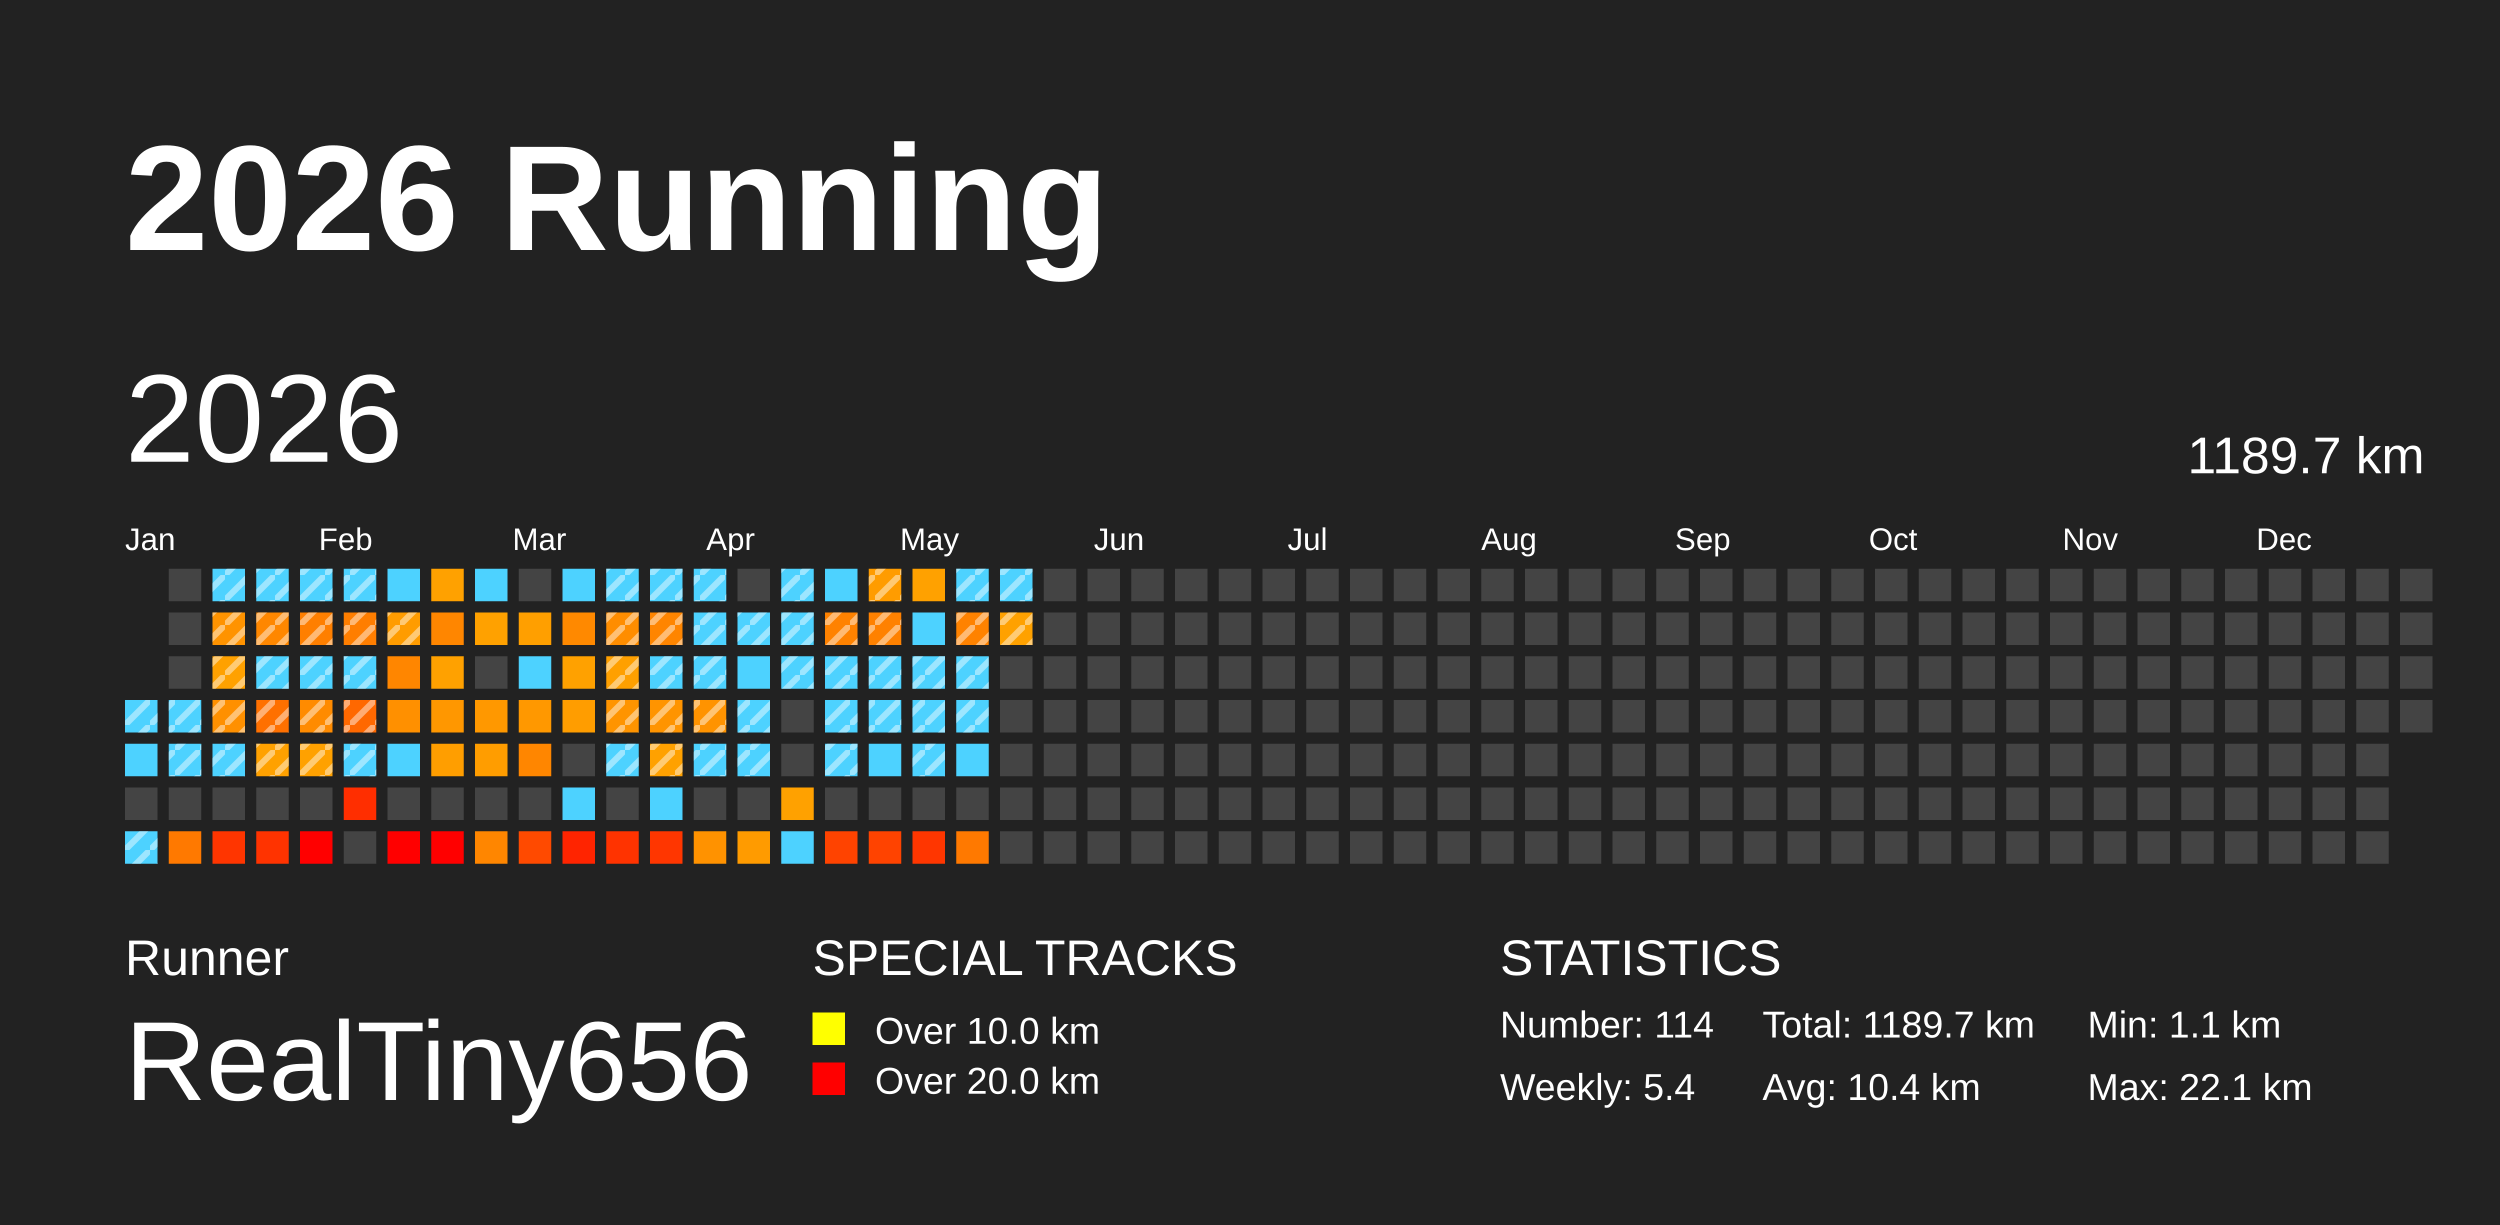
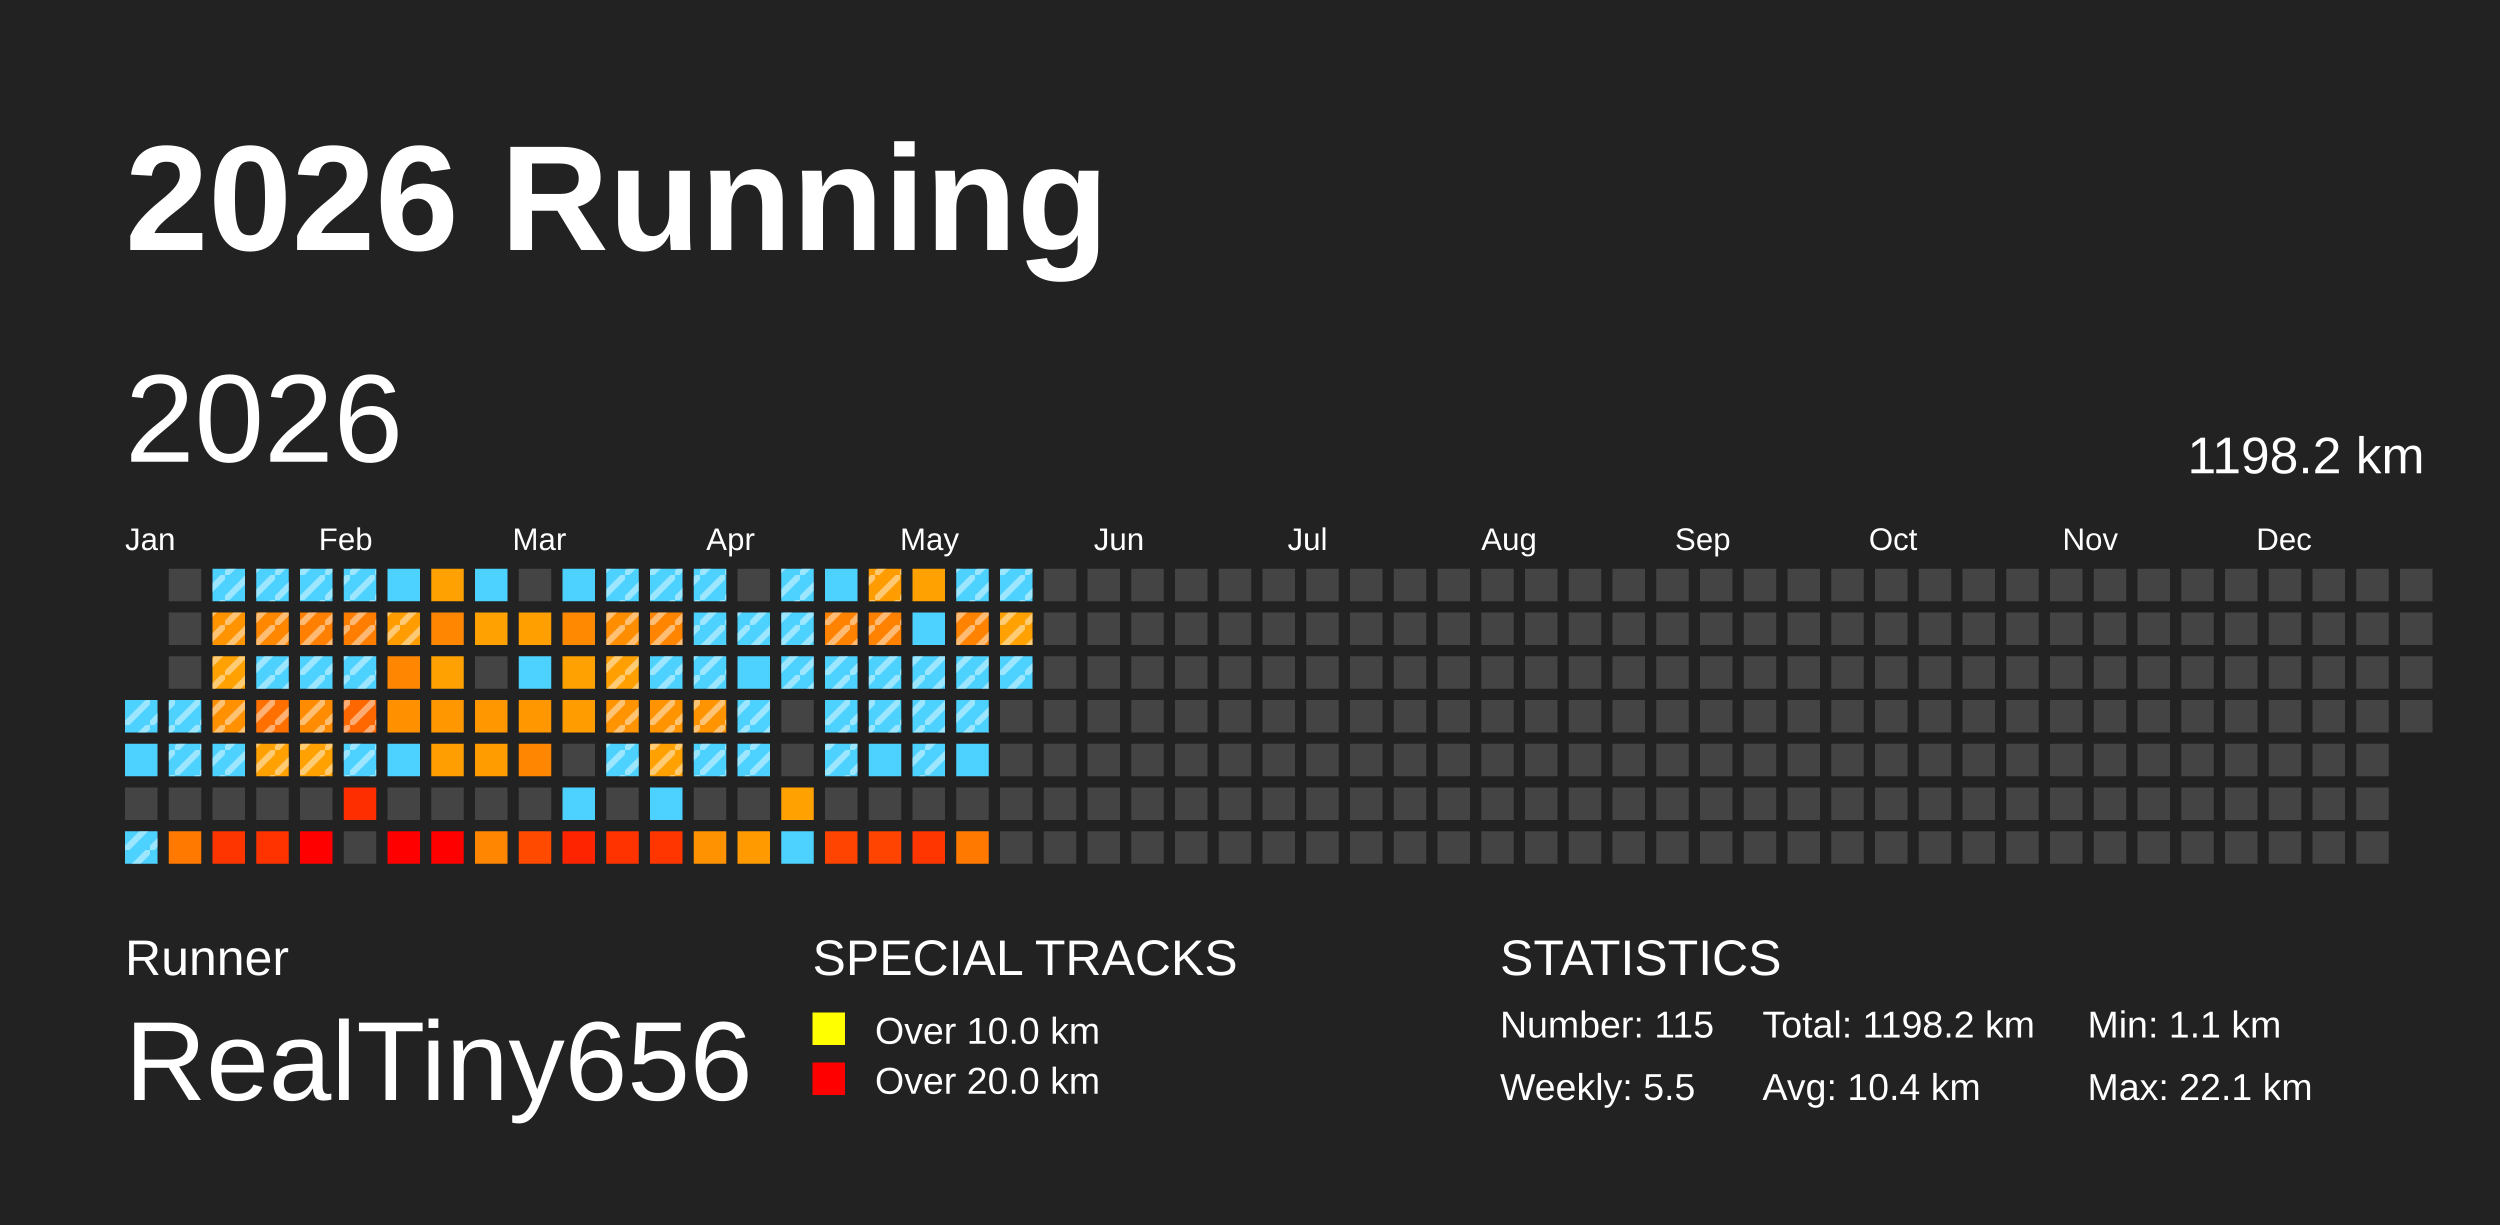
<svg xmlns="http://www.w3.org/2000/svg" baseProfile="full" height="98mm" version="1.1" viewBox="0,0,200,98" width="200mm">
  <defs>
    <pattern height="2" id="indoor-stripe" patternUnits="userSpaceOnUse" width="2">
      <line stroke="white" stroke-opacity="0.45" stroke-width="0.5" x1="0" x2="2" y1="2" y2="0" />
    </pattern>
  </defs>
  <rect fill="#222222" height="98" width="200" x="0" y="0" />
  <text fill="#FFFFFF" style="font-size:12px; font-family:Arial; font-weight:bold;" x="10" y="20">2026 Running</text>
  <text fill="#FFFFFF" style="font-size:4px; font-family:Arial" x="10" y="78">Runner</text>
  <text fill="#FFFFFF" style="font-size:9px; font-family:Arial" x="10" y="88">RealTiny656</text>
  <text fill="#FFFFFF" style="font-size:4px; font-family:Arial" x="65" y="78">SPECIAL TRACKS</text>
  <rect fill="yellow" height="2.6" width="2.6" x="65" y="81" />
  <text fill="#FFFFFF" style="font-size:3px; font-family:Arial" x="70" y="83.5">Over 10.0 km</text>
  <rect fill="red" height="2.6" width="2.6" x="65" y="85" />
  <text fill="#FFFFFF" style="font-size:3px; font-family:Arial" x="70" y="87.5">Over 20.0 km</text>
  <text fill="#FFFFFF" style="font-size:4px; font-family:Arial" x="120" y="78">STATISTICS</text>
-   <text fill="#FFFFFF" style="font-size:3px; font-family:Arial" x="120" y="83">Number: 114</text>
-   <text fill="#FFFFFF" style="font-size:3px; font-family:Arial" x="120" y="88">Weekly: 5.4</text>
-   <text fill="#FFFFFF" style="font-size:3px; font-family:Arial" x="141" y="83">Total: 1189.7 km</text>
+   <text fill="#FFFFFF" style="font-size:3px; font-family:Arial" x="120" y="83">Number: 115</text>
+   <text fill="#FFFFFF" style="font-size:3px; font-family:Arial" x="120" y="88">Weekly: 5.5</text>
+   <text fill="#FFFFFF" style="font-size:3px; font-family:Arial" x="141" y="83">Total: 1198.2 km</text>
  <text fill="#FFFFFF" style="font-size:3px; font-family:Arial" x="141" y="88">Avg: 10.4 km</text>
  <text fill="#FFFFFF" style="font-size:3px; font-family:Arial" x="167" y="83">Min: 1.1 km</text>
  <text fill="#FFFFFF" style="font-size:3px; font-family:Arial" x="167" y="88">Max: 22.1 km</text>
  <text dominant-baseline="hanging" fill="#FFFFFF" style="font-size:10.0px; font-family:Arial;" x="10" y="30">2026</text>
-   <text dominant-baseline="hanging" fill="#FFFFFF" style="font-size:4.125px; font-family:Arial;" x="175" y="35">1189.7 km</text>
+   <text dominant-baseline="hanging" fill="#FFFFFF" style="font-size:4.125px; font-family:Arial;" x="175" y="35">1198.2 km</text>
  <text fill="#FFFFFF" style="font-size:2.5px; font-family:Arial" x="10.0" y="44">Jan</text>
  <text fill="#FFFFFF" style="font-size:2.5px; font-family:Arial" x="25.5" y="44">Feb</text>
  <text fill="#FFFFFF" style="font-size:2.5px; font-family:Arial" x="41.0" y="44">Mar</text>
  <text fill="#FFFFFF" style="font-size:2.5px; font-family:Arial" x="56.5" y="44">Apr</text>
  <text fill="#FFFFFF" style="font-size:2.5px; font-family:Arial" x="72.0" y="44">May</text>
  <text fill="#FFFFFF" style="font-size:2.5px; font-family:Arial" x="87.5" y="44">Jun</text>
  <text fill="#FFFFFF" style="font-size:2.5px; font-family:Arial" x="103.0" y="44">Jul</text>
  <text fill="#FFFFFF" style="font-size:2.5px; font-family:Arial" x="118.5" y="44">Aug</text>
  <text fill="#FFFFFF" style="font-size:2.5px; font-family:Arial" x="134.0" y="44">Sep</text>
  <text fill="#FFFFFF" style="font-size:2.5px; font-family:Arial" x="149.5" y="44">Oct</text>
  <text fill="#FFFFFF" style="font-size:2.5px; font-family:Arial" x="165.0" y="44">Nov</text>
  <text fill="#FFFFFF" style="font-size:2.5px; font-family:Arial" x="180.5" y="44">Dec</text>
  <rect fill="#4dd2ff" height="2.6" width="2.6" x="10.0" y="56.0" />
  <rect fill="url(#indoor-stripe)" height="2.6" style="pointer-events: none;" width="2.6" x="10.0" y="56.0" />
  <rect fill="#4dd2ff" height="2.6" width="2.6" x="10.0" y="59.5" />
  <rect fill="#444444" height="2.6" width="2.6" x="10.0" y="63.0" />
  <rect fill="#4dd2ff" height="2.6" width="2.6" x="10.0" y="66.5" />
  <rect fill="url(#indoor-stripe)" height="2.6" style="pointer-events: none;" width="2.6" x="10.0" y="66.5" />
  <rect fill="#444444" height="2.6" width="2.6" x="13.5" y="45.5" />
  <rect fill="#444444" height="2.6" width="2.6" x="13.5" y="49.0" />
  <rect fill="#444444" height="2.6" width="2.6" x="13.5" y="52.5" />
  <rect fill="#4dd2ff" height="2.6" width="2.6" x="13.5" y="56.0" />
  <rect fill="url(#indoor-stripe)" height="2.6" style="pointer-events: none;" width="2.6" x="13.5" y="56.0" />
  <rect fill="#4dd2ff" height="2.6" width="2.6" x="13.5" y="59.5" />
  <rect fill="url(#indoor-stripe)" height="2.6" style="pointer-events: none;" width="2.6" x="13.5" y="59.5" />
  <rect fill="#444444" height="2.6" width="2.6" x="13.5" y="63.0" />
  <rect fill="#ff7900" height="2.6" width="2.6" x="13.5" y="66.5" />
  <rect fill="#4dd2ff" height="2.6" width="2.6" x="17.0" y="45.5" />
  <rect fill="url(#indoor-stripe)" height="2.6" style="pointer-events: none;" width="2.6" x="17.0" y="45.5" />
  <rect fill="#ff9300" height="2.6" width="2.6" x="17.0" y="49.0" />
  <rect fill="url(#indoor-stripe)" height="2.6" style="pointer-events: none;" width="2.6" x="17.0" y="49.0" />
  <rect fill="#ffa100" height="2.6" width="2.6" x="17.0" y="52.5" />
  <rect fill="url(#indoor-stripe)" height="2.6" style="pointer-events: none;" width="2.6" x="17.0" y="52.5" />
  <rect fill="#ff9000" height="2.6" width="2.6" x="17.0" y="56.0" />
  <rect fill="url(#indoor-stripe)" height="2.6" style="pointer-events: none;" width="2.6" x="17.0" y="56.0" />
  <rect fill="#4dd2ff" height="2.6" width="2.6" x="17.0" y="59.5" />
  <rect fill="url(#indoor-stripe)" height="2.6" style="pointer-events: none;" width="2.6" x="17.0" y="59.5" />
  <rect fill="#444444" height="2.6" width="2.6" x="17.0" y="63.0" />
  <rect fill="#ff3500" height="2.6" width="2.6" x="17.0" y="66.5" />
  <rect fill="#4dd2ff" height="2.6" width="2.6" x="20.5" y="45.5" />
  <rect fill="url(#indoor-stripe)" height="2.6" style="pointer-events: none;" width="2.6" x="20.5" y="45.5" />
  <rect fill="#ff8700" height="2.6" width="2.6" x="20.5" y="49.0" />
  <rect fill="url(#indoor-stripe)" height="2.6" style="pointer-events: none;" width="2.6" x="20.5" y="49.0" />
  <rect fill="#4dd2ff" height="2.6" width="2.6" x="20.5" y="52.5" />
  <rect fill="url(#indoor-stripe)" height="2.6" style="pointer-events: none;" width="2.6" x="20.5" y="52.5" />
  <rect fill="#ff7000" height="2.6" width="2.6" x="20.5" y="56.0" />
  <rect fill="url(#indoor-stripe)" height="2.6" style="pointer-events: none;" width="2.6" x="20.5" y="56.0" />
  <rect fill="#ffa100" height="2.6" width="2.6" x="20.5" y="59.5" />
  <rect fill="url(#indoor-stripe)" height="2.6" style="pointer-events: none;" width="2.6" x="20.5" y="59.5" />
  <rect fill="#444444" height="2.6" width="2.6" x="20.5" y="63.0" />
  <rect fill="#ff3300" height="2.6" width="2.6" x="20.5" y="66.5" />
  <rect fill="#4dd2ff" height="2.6" width="2.6" x="24.0" y="45.5" />
  <rect fill="url(#indoor-stripe)" height="2.6" style="pointer-events: none;" width="2.6" x="24.0" y="45.5" />
  <rect fill="#ff7f00" height="2.6" width="2.6" x="24.0" y="49.0" />
  <rect fill="url(#indoor-stripe)" height="2.6" style="pointer-events: none;" width="2.6" x="24.0" y="49.0" />
  <rect fill="#4dd2ff" height="2.6" width="2.6" x="24.0" y="52.5" />
  <rect fill="url(#indoor-stripe)" height="2.6" style="pointer-events: none;" width="2.6" x="24.0" y="52.5" />
  <rect fill="#ff8b00" height="2.6" width="2.6" x="24.0" y="56.0" />
  <rect fill="url(#indoor-stripe)" height="2.6" style="pointer-events: none;" width="2.6" x="24.0" y="56.0" />
  <rect fill="#ffa100" height="2.6" width="2.6" x="24.0" y="59.5" />
  <rect fill="url(#indoor-stripe)" height="2.6" style="pointer-events: none;" width="2.6" x="24.0" y="59.5" />
  <rect fill="#444444" height="2.6" width="2.6" x="24.0" y="63.0" />
  <rect fill="red" height="2.6" width="2.6" x="24.0" y="66.5" />
  <rect fill="#4dd2ff" height="2.6" width="2.6" x="27.5" y="45.5" />
  <rect fill="url(#indoor-stripe)" height="2.6" style="pointer-events: none;" width="2.6" x="27.5" y="45.5" />
  <rect fill="#ff7e00" height="2.6" width="2.6" x="27.5" y="49.0" />
  <rect fill="url(#indoor-stripe)" height="2.6" style="pointer-events: none;" width="2.6" x="27.5" y="49.0" />
  <rect fill="#4dd2ff" height="2.6" width="2.6" x="27.5" y="52.5" />
  <rect fill="url(#indoor-stripe)" height="2.6" style="pointer-events: none;" width="2.6" x="27.5" y="52.5" />
  <rect fill="#ff6800" height="2.6" width="2.6" x="27.5" y="56.0" />
  <rect fill="url(#indoor-stripe)" height="2.6" style="pointer-events: none;" width="2.6" x="27.5" y="56.0" />
  <rect fill="#4dd2ff" height="2.6" width="2.6" x="27.5" y="59.5" />
  <rect fill="url(#indoor-stripe)" height="2.6" style="pointer-events: none;" width="2.6" x="27.5" y="59.5" />
  <rect fill="#ff2e00" height="2.6" width="2.6" x="27.5" y="63.0" />
  <rect fill="#444444" height="2.6" width="2.6" x="27.5" y="66.5" />
  <rect fill="#4dd2ff" height="2.6" width="2.6" x="31.0" y="45.5" />
  <rect fill="#ff9c00" height="2.6" width="2.6" x="31.0" y="49.0" />
  <rect fill="url(#indoor-stripe)" height="2.6" style="pointer-events: none;" width="2.6" x="31.0" y="49.0" />
  <rect fill="#ff8600" height="2.6" width="2.6" x="31.0" y="52.5" />
  <rect fill="#ff9000" height="2.6" width="2.6" x="31.0" y="56.0" />
  <rect fill="#4dd2ff" height="2.6" width="2.6" x="31.0" y="59.5" />
  <rect fill="#444444" height="2.6" width="2.6" x="31.0" y="63.0" />
  <rect fill="red" height="2.6" width="2.6" x="31.0" y="66.5" />
  <rect fill="#ffa100" height="2.6" width="2.6" x="34.5" y="45.5" />
  <rect fill="#ff8600" height="2.6" width="2.6" x="34.5" y="49.0" />
  <rect fill="#ffa100" height="2.6" width="2.6" x="34.5" y="52.5" />
  <rect fill="#ff9700" height="2.6" width="2.6" x="34.5" y="56.0" />
  <rect fill="#ff9e00" height="2.6" width="2.6" x="34.5" y="59.5" />
  <rect fill="#444444" height="2.6" width="2.6" x="34.5" y="63.0" />
  <rect fill="red" height="2.6" width="2.6" x="34.5" y="66.5" />
  <rect fill="#4dd2ff" height="2.6" width="2.6" x="38.0" y="45.5" />
  <rect fill="#ffa100" height="2.6" width="2.6" x="38.0" y="49.0" />
  <rect fill="#444444" height="2.6" width="2.6" x="38.0" y="52.5" />
  <rect fill="#ff9800" height="2.6" width="2.6" x="38.0" y="56.0" />
  <rect fill="#ff9d00" height="2.6" width="2.6" x="38.0" y="59.5" />
  <rect fill="#444444" height="2.6" width="2.6" x="38.0" y="63.0" />
  <rect fill="#ff8600" height="2.6" width="2.6" x="38.0" y="66.5" />
  <rect fill="#444444" height="2.6" width="2.6" x="41.5" y="45.5" />
  <rect fill="#ff9f00" height="2.6" width="2.6" x="41.5" y="49.0" />
  <rect fill="#4dd2ff" height="2.6" width="2.6" x="41.5" y="52.5" />
  <rect fill="#ff9800" height="2.6" width="2.6" x="41.5" y="56.0" />
  <rect fill="#ff8600" height="2.6" width="2.6" x="41.5" y="59.5" />
  <rect fill="#444444" height="2.6" width="2.6" x="41.5" y="63.0" />
  <rect fill="#ff4a00" height="2.6" width="2.6" x="41.5" y="66.5" />
  <rect fill="#4dd2ff" height="2.6" width="2.6" x="45.0" y="45.5" />
  <rect fill="#ff8900" height="2.6" width="2.6" x="45.0" y="49.0" />
  <rect fill="#ffa100" height="2.6" width="2.6" x="45.0" y="52.5" />
  <rect fill="#ff9d00" height="2.6" width="2.6" x="45.0" y="56.0" />
  <rect fill="#444444" height="2.6" width="2.6" x="45.0" y="59.5" />
  <rect fill="#4dd2ff" height="2.6" width="2.6" x="45.0" y="63.0" />
  <rect fill="#ff2400" height="2.6" width="2.6" x="45.0" y="66.5" />
  <rect fill="#4dd2ff" height="2.6" width="2.6" x="48.5" y="45.5" />
  <rect fill="url(#indoor-stripe)" height="2.6" style="pointer-events: none;" width="2.6" x="48.5" y="45.5" />
  <rect fill="#ff8d00" height="2.6" width="2.6" x="48.5" y="49.0" />
  <rect fill="url(#indoor-stripe)" height="2.6" style="pointer-events: none;" width="2.6" x="48.5" y="49.0" />
  <rect fill="#ffa000" height="2.6" width="2.6" x="48.5" y="52.5" />
  <rect fill="url(#indoor-stripe)" height="2.6" style="pointer-events: none;" width="2.6" x="48.5" y="52.5" />
  <rect fill="#ff9400" height="2.6" width="2.6" x="48.5" y="56.0" />
  <rect fill="url(#indoor-stripe)" height="2.6" style="pointer-events: none;" width="2.6" x="48.5" y="56.0" />
  <rect fill="#4dd2ff" height="2.6" width="2.6" x="48.5" y="59.5" />
  <rect fill="url(#indoor-stripe)" height="2.6" style="pointer-events: none;" width="2.6" x="48.5" y="59.5" />
  <rect fill="#444444" height="2.6" width="2.6" x="48.5" y="63.0" />
  <rect fill="#ff3300" height="2.6" width="2.6" x="48.5" y="66.5" />
  <rect fill="#4dd2ff" height="2.6" width="2.6" x="52.0" y="45.5" />
  <rect fill="url(#indoor-stripe)" height="2.6" style="pointer-events: none;" width="2.6" x="52.0" y="45.5" />
  <rect fill="#ff8500" height="2.6" width="2.6" x="52.0" y="49.0" />
  <rect fill="url(#indoor-stripe)" height="2.6" style="pointer-events: none;" width="2.6" x="52.0" y="49.0" />
  <rect fill="#4dd2ff" height="2.6" width="2.6" x="52.0" y="52.5" />
  <rect fill="url(#indoor-stripe)" height="2.6" style="pointer-events: none;" width="2.6" x="52.0" y="52.5" />
  <rect fill="#ff9400" height="2.6" width="2.6" x="52.0" y="56.0" />
  <rect fill="url(#indoor-stripe)" height="2.6" style="pointer-events: none;" width="2.6" x="52.0" y="56.0" />
  <rect fill="#ffa100" height="2.6" width="2.6" x="52.0" y="59.5" />
  <rect fill="url(#indoor-stripe)" height="2.6" style="pointer-events: none;" width="2.6" x="52.0" y="59.5" />
  <rect fill="#4dd2ff" height="2.6" width="2.6" x="52.0" y="63.0" />
  <rect fill="#ff3600" height="2.6" width="2.6" x="52.0" y="66.5" />
  <rect fill="#4dd2ff" height="2.6" width="2.6" x="55.5" y="45.5" />
  <rect fill="url(#indoor-stripe)" height="2.6" style="pointer-events: none;" width="2.6" x="55.5" y="45.5" />
  <rect fill="#4dd2ff" height="2.6" width="2.6" x="55.5" y="49.0" />
  <rect fill="url(#indoor-stripe)" height="2.6" style="pointer-events: none;" width="2.6" x="55.5" y="49.0" />
  <rect fill="#4dd2ff" height="2.6" width="2.6" x="55.5" y="52.5" />
  <rect fill="url(#indoor-stripe)" height="2.6" style="pointer-events: none;" width="2.6" x="55.5" y="52.5" />
  <rect fill="#ff9300" height="2.6" width="2.6" x="55.5" y="56.0" />
  <rect fill="url(#indoor-stripe)" height="2.6" style="pointer-events: none;" width="2.6" x="55.5" y="56.0" />
  <rect fill="#4dd2ff" height="2.6" width="2.6" x="55.5" y="59.5" />
  <rect fill="url(#indoor-stripe)" height="2.6" style="pointer-events: none;" width="2.6" x="55.5" y="59.5" />
  <rect fill="#444444" height="2.6" width="2.6" x="55.5" y="63.0" />
  <rect fill="#ff9200" height="2.6" width="2.6" x="55.5" y="66.5" />
  <rect fill="#444444" height="2.6" width="2.6" x="59.0" y="45.5" />
  <rect fill="#4dd2ff" height="2.6" width="2.6" x="59.0" y="49.0" />
  <rect fill="url(#indoor-stripe)" height="2.6" style="pointer-events: none;" width="2.6" x="59.0" y="49.0" />
  <rect fill="#4dd2ff" height="2.6" width="2.6" x="59.0" y="52.5" />
  <rect fill="#4dd2ff" height="2.6" width="2.6" x="59.0" y="56.0" />
  <rect fill="url(#indoor-stripe)" height="2.6" style="pointer-events: none;" width="2.6" x="59.0" y="56.0" />
  <rect fill="#4dd2ff" height="2.6" width="2.6" x="59.0" y="59.5" />
  <rect fill="url(#indoor-stripe)" height="2.6" style="pointer-events: none;" width="2.6" x="59.0" y="59.5" />
  <rect fill="#444444" height="2.6" width="2.6" x="59.0" y="63.0" />
  <rect fill="#ff9b00" height="2.6" width="2.6" x="59.0" y="66.5" />
  <rect fill="#4dd2ff" height="2.6" width="2.6" x="62.5" y="45.5" />
  <rect fill="url(#indoor-stripe)" height="2.6" style="pointer-events: none;" width="2.6" x="62.5" y="45.5" />
  <rect fill="#4dd2ff" height="2.6" width="2.6" x="62.5" y="49.0" />
  <rect fill="url(#indoor-stripe)" height="2.6" style="pointer-events: none;" width="2.6" x="62.5" y="49.0" />
  <rect fill="#4dd2ff" height="2.6" width="2.6" x="62.5" y="52.5" />
  <rect fill="url(#indoor-stripe)" height="2.6" style="pointer-events: none;" width="2.6" x="62.5" y="52.5" />
  <rect fill="#444444" height="2.6" width="2.6" x="62.5" y="56.0" />
  <rect fill="#444444" height="2.6" width="2.6" x="62.5" y="59.5" />
  <rect fill="#ffa100" height="2.6" width="2.6" x="62.5" y="63.0" />
  <rect fill="#4dd2ff" height="2.6" width="2.6" x="62.5" y="66.5" />
  <rect fill="#4dd2ff" height="2.6" width="2.6" x="66.0" y="45.5" />
  <rect fill="#ff8200" height="2.6" width="2.6" x="66.0" y="49.0" />
  <rect fill="url(#indoor-stripe)" height="2.6" style="pointer-events: none;" width="2.6" x="66.0" y="49.0" />
  <rect fill="#4dd2ff" height="2.6" width="2.6" x="66.0" y="52.5" />
  <rect fill="url(#indoor-stripe)" height="2.6" style="pointer-events: none;" width="2.6" x="66.0" y="52.5" />
  <rect fill="#4dd2ff" height="2.6" width="2.6" x="66.0" y="56.0" />
  <rect fill="url(#indoor-stripe)" height="2.6" style="pointer-events: none;" width="2.6" x="66.0" y="56.0" />
  <rect fill="#4dd2ff" height="2.6" width="2.6" x="66.0" y="59.5" />
  <rect fill="url(#indoor-stripe)" height="2.6" style="pointer-events: none;" width="2.6" x="66.0" y="59.5" />
  <rect fill="#444444" height="2.6" width="2.6" x="66.0" y="63.0" />
  <rect fill="#ff4300" height="2.6" width="2.6" x="66.0" y="66.5" />
  <rect fill="#ff9c00" height="2.6" width="2.6" x="69.5" y="45.5" />
  <rect fill="url(#indoor-stripe)" height="2.6" style="pointer-events: none;" width="2.6" x="69.5" y="45.5" />
  <rect fill="#ff8100" height="2.6" width="2.6" x="69.5" y="49.0" />
  <rect fill="url(#indoor-stripe)" height="2.6" style="pointer-events: none;" width="2.6" x="69.5" y="49.0" />
  <rect fill="#4dd2ff" height="2.6" width="2.6" x="69.5" y="52.5" />
  <rect fill="url(#indoor-stripe)" height="2.6" style="pointer-events: none;" width="2.6" x="69.5" y="52.5" />
  <rect fill="#4dd2ff" height="2.6" width="2.6" x="69.5" y="56.0" />
  <rect fill="url(#indoor-stripe)" height="2.6" style="pointer-events: none;" width="2.6" x="69.5" y="56.0" />
  <rect fill="#4dd2ff" height="2.6" width="2.6" x="69.5" y="59.5" />
  <rect fill="#444444" height="2.6" width="2.6" x="69.5" y="63.0" />
  <rect fill="#ff4300" height="2.6" width="2.6" x="69.5" y="66.5" />
  <rect fill="#ffa100" height="2.6" width="2.6" x="73.0" y="45.5" />
  <rect fill="#4dd2ff" height="2.6" width="2.6" x="73.0" y="49.0" />
  <rect fill="#4dd2ff" height="2.6" width="2.6" x="73.0" y="52.5" />
  <rect fill="url(#indoor-stripe)" height="2.6" style="pointer-events: none;" width="2.6" x="73.0" y="52.5" />
  <rect fill="#4dd2ff" height="2.6" width="2.6" x="73.0" y="56.0" />
  <rect fill="url(#indoor-stripe)" height="2.6" style="pointer-events: none;" width="2.6" x="73.0" y="56.0" />
  <rect fill="#4dd2ff" height="2.6" width="2.6" x="73.0" y="59.5" />
  <rect fill="url(#indoor-stripe)" height="2.6" style="pointer-events: none;" width="2.6" x="73.0" y="59.5" />
  <rect fill="#444444" height="2.6" width="2.6" x="73.0" y="63.0" />
  <rect fill="#ff3600" height="2.6" width="2.6" x="73.0" y="66.5" />
  <rect fill="#4dd2ff" height="2.6" width="2.6" x="76.5" y="45.5" />
  <rect fill="url(#indoor-stripe)" height="2.6" style="pointer-events: none;" width="2.6" x="76.5" y="45.5" />
  <rect fill="#ff8200" height="2.6" width="2.6" x="76.5" y="49.0" />
  <rect fill="url(#indoor-stripe)" height="2.6" style="pointer-events: none;" width="2.6" x="76.5" y="49.0" />
  <rect fill="#4dd2ff" height="2.6" width="2.6" x="76.5" y="52.5" />
  <rect fill="url(#indoor-stripe)" height="2.6" style="pointer-events: none;" width="2.6" x="76.5" y="52.5" />
  <rect fill="#4dd2ff" height="2.6" width="2.6" x="76.5" y="56.0" />
  <rect fill="url(#indoor-stripe)" height="2.6" style="pointer-events: none;" width="2.6" x="76.5" y="56.0" />
  <rect fill="#4dd2ff" height="2.6" width="2.6" x="76.5" y="59.5" />
  <rect fill="#444444" height="2.6" width="2.6" x="76.5" y="63.0" />
  <rect fill="#ff7900" height="2.6" width="2.6" x="76.5" y="66.5" />
  <rect fill="#4dd2ff" height="2.6" width="2.6" x="80.0" y="45.5" />
  <rect fill="url(#indoor-stripe)" height="2.6" style="pointer-events: none;" width="2.6" x="80.0" y="45.5" />
  <rect fill="#ffa100" height="2.6" width="2.6" x="80.0" y="49.0" />
  <rect fill="url(#indoor-stripe)" height="2.6" style="pointer-events: none;" width="2.6" x="80.0" y="49.0" />
-   <rect fill="#444444" height="2.6" width="2.6" x="80.0" y="52.5" />
+   <rect fill="#4dd2ff" height="2.6" width="2.6" x="80.0" y="52.5" />
+   <rect fill="url(#indoor-stripe)" height="2.6" style="pointer-events: none;" width="2.6" x="80.0" y="52.5" />
  <rect fill="#444444" height="2.6" width="2.6" x="80.0" y="56.0" />
  <rect fill="#444444" height="2.6" width="2.6" x="80.0" y="59.5" />
  <rect fill="#444444" height="2.6" width="2.6" x="80.0" y="63.0" />
  <rect fill="#444444" height="2.6" width="2.6" x="80.0" y="66.5" />
  <rect fill="#444444" height="2.6" width="2.6" x="83.5" y="45.5" />
  <rect fill="#444444" height="2.6" width="2.6" x="83.5" y="49.0" />
  <rect fill="#444444" height="2.6" width="2.6" x="83.5" y="52.5" />
  <rect fill="#444444" height="2.6" width="2.6" x="83.5" y="56.0" />
  <rect fill="#444444" height="2.6" width="2.6" x="83.5" y="59.5" />
  <rect fill="#444444" height="2.6" width="2.6" x="83.5" y="63.0" />
  <rect fill="#444444" height="2.6" width="2.6" x="83.5" y="66.5" />
  <rect fill="#444444" height="2.6" width="2.6" x="87.0" y="45.5" />
  <rect fill="#444444" height="2.6" width="2.6" x="87.0" y="49.0" />
  <rect fill="#444444" height="2.6" width="2.6" x="87.0" y="52.5" />
  <rect fill="#444444" height="2.6" width="2.6" x="87.0" y="56.0" />
  <rect fill="#444444" height="2.6" width="2.6" x="87.0" y="59.5" />
  <rect fill="#444444" height="2.6" width="2.6" x="87.0" y="63.0" />
  <rect fill="#444444" height="2.6" width="2.6" x="87.0" y="66.5" />
  <rect fill="#444444" height="2.6" width="2.6" x="90.5" y="45.5" />
  <rect fill="#444444" height="2.6" width="2.6" x="90.5" y="49.0" />
  <rect fill="#444444" height="2.6" width="2.6" x="90.5" y="52.5" />
  <rect fill="#444444" height="2.6" width="2.6" x="90.5" y="56.0" />
  <rect fill="#444444" height="2.6" width="2.6" x="90.5" y="59.5" />
  <rect fill="#444444" height="2.6" width="2.6" x="90.5" y="63.0" />
  <rect fill="#444444" height="2.6" width="2.6" x="90.5" y="66.5" />
  <rect fill="#444444" height="2.6" width="2.6" x="94.0" y="45.5" />
  <rect fill="#444444" height="2.6" width="2.6" x="94.0" y="49.0" />
  <rect fill="#444444" height="2.6" width="2.6" x="94.0" y="52.5" />
  <rect fill="#444444" height="2.6" width="2.6" x="94.0" y="56.0" />
  <rect fill="#444444" height="2.6" width="2.6" x="94.0" y="59.5" />
  <rect fill="#444444" height="2.6" width="2.6" x="94.0" y="63.0" />
  <rect fill="#444444" height="2.6" width="2.6" x="94.0" y="66.5" />
  <rect fill="#444444" height="2.6" width="2.6" x="97.5" y="45.5" />
  <rect fill="#444444" height="2.6" width="2.6" x="97.5" y="49.0" />
  <rect fill="#444444" height="2.6" width="2.6" x="97.5" y="52.5" />
  <rect fill="#444444" height="2.6" width="2.6" x="97.5" y="56.0" />
  <rect fill="#444444" height="2.6" width="2.6" x="97.5" y="59.5" />
  <rect fill="#444444" height="2.6" width="2.6" x="97.5" y="63.0" />
  <rect fill="#444444" height="2.6" width="2.6" x="97.5" y="66.5" />
  <rect fill="#444444" height="2.6" width="2.6" x="101.0" y="45.5" />
  <rect fill="#444444" height="2.6" width="2.6" x="101.0" y="49.0" />
  <rect fill="#444444" height="2.6" width="2.6" x="101.0" y="52.5" />
  <rect fill="#444444" height="2.6" width="2.6" x="101.0" y="56.0" />
  <rect fill="#444444" height="2.6" width="2.6" x="101.0" y="59.5" />
  <rect fill="#444444" height="2.6" width="2.6" x="101.0" y="63.0" />
  <rect fill="#444444" height="2.6" width="2.6" x="101.0" y="66.5" />
  <rect fill="#444444" height="2.6" width="2.6" x="104.5" y="45.5" />
  <rect fill="#444444" height="2.6" width="2.6" x="104.5" y="49.0" />
  <rect fill="#444444" height="2.6" width="2.6" x="104.5" y="52.5" />
  <rect fill="#444444" height="2.6" width="2.6" x="104.5" y="56.0" />
  <rect fill="#444444" height="2.6" width="2.6" x="104.5" y="59.5" />
  <rect fill="#444444" height="2.6" width="2.6" x="104.5" y="63.0" />
  <rect fill="#444444" height="2.6" width="2.6" x="104.5" y="66.5" />
  <rect fill="#444444" height="2.6" width="2.6" x="108.0" y="45.5" />
  <rect fill="#444444" height="2.6" width="2.6" x="108.0" y="49.0" />
  <rect fill="#444444" height="2.6" width="2.6" x="108.0" y="52.5" />
  <rect fill="#444444" height="2.6" width="2.6" x="108.0" y="56.0" />
  <rect fill="#444444" height="2.6" width="2.6" x="108.0" y="59.5" />
  <rect fill="#444444" height="2.6" width="2.6" x="108.0" y="63.0" />
  <rect fill="#444444" height="2.6" width="2.6" x="108.0" y="66.5" />
  <rect fill="#444444" height="2.6" width="2.6" x="111.5" y="45.5" />
  <rect fill="#444444" height="2.6" width="2.6" x="111.5" y="49.0" />
  <rect fill="#444444" height="2.6" width="2.6" x="111.5" y="52.5" />
  <rect fill="#444444" height="2.6" width="2.6" x="111.5" y="56.0" />
  <rect fill="#444444" height="2.6" width="2.6" x="111.5" y="59.5" />
  <rect fill="#444444" height="2.6" width="2.6" x="111.5" y="63.0" />
  <rect fill="#444444" height="2.6" width="2.6" x="111.5" y="66.5" />
  <rect fill="#444444" height="2.6" width="2.6" x="115.0" y="45.5" />
  <rect fill="#444444" height="2.6" width="2.6" x="115.0" y="49.0" />
  <rect fill="#444444" height="2.6" width="2.6" x="115.0" y="52.5" />
  <rect fill="#444444" height="2.6" width="2.6" x="115.0" y="56.0" />
  <rect fill="#444444" height="2.6" width="2.6" x="115.0" y="59.5" />
  <rect fill="#444444" height="2.6" width="2.6" x="115.0" y="63.0" />
  <rect fill="#444444" height="2.6" width="2.6" x="115.0" y="66.5" />
  <rect fill="#444444" height="2.6" width="2.6" x="118.5" y="45.5" />
  <rect fill="#444444" height="2.6" width="2.6" x="118.5" y="49.0" />
  <rect fill="#444444" height="2.6" width="2.6" x="118.5" y="52.5" />
  <rect fill="#444444" height="2.6" width="2.6" x="118.5" y="56.0" />
  <rect fill="#444444" height="2.6" width="2.6" x="118.5" y="59.5" />
  <rect fill="#444444" height="2.6" width="2.6" x="118.5" y="63.0" />
  <rect fill="#444444" height="2.6" width="2.6" x="118.5" y="66.5" />
  <rect fill="#444444" height="2.6" width="2.6" x="122.0" y="45.5" />
  <rect fill="#444444" height="2.6" width="2.6" x="122.0" y="49.0" />
  <rect fill="#444444" height="2.6" width="2.6" x="122.0" y="52.5" />
  <rect fill="#444444" height="2.6" width="2.6" x="122.0" y="56.0" />
  <rect fill="#444444" height="2.6" width="2.6" x="122.0" y="59.5" />
  <rect fill="#444444" height="2.6" width="2.6" x="122.0" y="63.0" />
  <rect fill="#444444" height="2.6" width="2.6" x="122.0" y="66.5" />
  <rect fill="#444444" height="2.6" width="2.6" x="125.5" y="45.5" />
  <rect fill="#444444" height="2.6" width="2.6" x="125.5" y="49.0" />
  <rect fill="#444444" height="2.6" width="2.6" x="125.5" y="52.5" />
  <rect fill="#444444" height="2.6" width="2.6" x="125.5" y="56.0" />
  <rect fill="#444444" height="2.6" width="2.6" x="125.5" y="59.5" />
  <rect fill="#444444" height="2.6" width="2.6" x="125.5" y="63.0" />
  <rect fill="#444444" height="2.6" width="2.6" x="125.5" y="66.5" />
  <rect fill="#444444" height="2.6" width="2.6" x="129.0" y="45.5" />
  <rect fill="#444444" height="2.6" width="2.6" x="129.0" y="49.0" />
  <rect fill="#444444" height="2.6" width="2.6" x="129.0" y="52.5" />
  <rect fill="#444444" height="2.6" width="2.6" x="129.0" y="56.0" />
  <rect fill="#444444" height="2.6" width="2.6" x="129.0" y="59.5" />
  <rect fill="#444444" height="2.6" width="2.6" x="129.0" y="63.0" />
  <rect fill="#444444" height="2.6" width="2.6" x="129.0" y="66.5" />
  <rect fill="#444444" height="2.6" width="2.6" x="132.5" y="45.5" />
  <rect fill="#444444" height="2.6" width="2.6" x="132.5" y="49.0" />
  <rect fill="#444444" height="2.6" width="2.6" x="132.5" y="52.5" />
  <rect fill="#444444" height="2.6" width="2.6" x="132.5" y="56.0" />
  <rect fill="#444444" height="2.6" width="2.6" x="132.5" y="59.5" />
  <rect fill="#444444" height="2.6" width="2.6" x="132.5" y="63.0" />
  <rect fill="#444444" height="2.6" width="2.6" x="132.5" y="66.5" />
  <rect fill="#444444" height="2.6" width="2.6" x="136.0" y="45.5" />
  <rect fill="#444444" height="2.6" width="2.6" x="136.0" y="49.0" />
  <rect fill="#444444" height="2.6" width="2.6" x="136.0" y="52.5" />
  <rect fill="#444444" height="2.6" width="2.6" x="136.0" y="56.0" />
  <rect fill="#444444" height="2.6" width="2.6" x="136.0" y="59.5" />
  <rect fill="#444444" height="2.6" width="2.6" x="136.0" y="63.0" />
  <rect fill="#444444" height="2.6" width="2.6" x="136.0" y="66.5" />
  <rect fill="#444444" height="2.6" width="2.6" x="139.5" y="45.5" />
  <rect fill="#444444" height="2.6" width="2.6" x="139.5" y="49.0" />
  <rect fill="#444444" height="2.6" width="2.6" x="139.5" y="52.5" />
  <rect fill="#444444" height="2.6" width="2.6" x="139.5" y="56.0" />
  <rect fill="#444444" height="2.6" width="2.6" x="139.5" y="59.5" />
  <rect fill="#444444" height="2.6" width="2.6" x="139.5" y="63.0" />
  <rect fill="#444444" height="2.6" width="2.6" x="139.5" y="66.5" />
  <rect fill="#444444" height="2.6" width="2.6" x="143.0" y="45.5" />
  <rect fill="#444444" height="2.6" width="2.6" x="143.0" y="49.0" />
  <rect fill="#444444" height="2.6" width="2.6" x="143.0" y="52.5" />
  <rect fill="#444444" height="2.6" width="2.6" x="143.0" y="56.0" />
  <rect fill="#444444" height="2.6" width="2.6" x="143.0" y="59.5" />
  <rect fill="#444444" height="2.6" width="2.6" x="143.0" y="63.0" />
  <rect fill="#444444" height="2.6" width="2.6" x="143.0" y="66.5" />
  <rect fill="#444444" height="2.6" width="2.6" x="146.5" y="45.5" />
  <rect fill="#444444" height="2.6" width="2.6" x="146.5" y="49.0" />
  <rect fill="#444444" height="2.6" width="2.6" x="146.5" y="52.5" />
  <rect fill="#444444" height="2.6" width="2.6" x="146.5" y="56.0" />
  <rect fill="#444444" height="2.6" width="2.6" x="146.5" y="59.5" />
  <rect fill="#444444" height="2.6" width="2.6" x="146.5" y="63.0" />
  <rect fill="#444444" height="2.6" width="2.6" x="146.5" y="66.5" />
  <rect fill="#444444" height="2.6" width="2.6" x="150.0" y="45.5" />
  <rect fill="#444444" height="2.6" width="2.6" x="150.0" y="49.0" />
  <rect fill="#444444" height="2.6" width="2.6" x="150.0" y="52.5" />
  <rect fill="#444444" height="2.6" width="2.6" x="150.0" y="56.0" />
  <rect fill="#444444" height="2.6" width="2.6" x="150.0" y="59.5" />
  <rect fill="#444444" height="2.6" width="2.6" x="150.0" y="63.0" />
  <rect fill="#444444" height="2.6" width="2.6" x="150.0" y="66.5" />
  <rect fill="#444444" height="2.6" width="2.6" x="153.5" y="45.5" />
  <rect fill="#444444" height="2.6" width="2.6" x="153.5" y="49.0" />
  <rect fill="#444444" height="2.6" width="2.6" x="153.5" y="52.5" />
  <rect fill="#444444" height="2.6" width="2.6" x="153.5" y="56.0" />
  <rect fill="#444444" height="2.6" width="2.6" x="153.5" y="59.5" />
  <rect fill="#444444" height="2.6" width="2.6" x="153.5" y="63.0" />
  <rect fill="#444444" height="2.6" width="2.6" x="153.5" y="66.5" />
  <rect fill="#444444" height="2.6" width="2.6" x="157.0" y="45.5" />
  <rect fill="#444444" height="2.6" width="2.6" x="157.0" y="49.0" />
  <rect fill="#444444" height="2.6" width="2.6" x="157.0" y="52.5" />
  <rect fill="#444444" height="2.6" width="2.6" x="157.0" y="56.0" />
  <rect fill="#444444" height="2.6" width="2.6" x="157.0" y="59.5" />
  <rect fill="#444444" height="2.6" width="2.6" x="157.0" y="63.0" />
  <rect fill="#444444" height="2.6" width="2.6" x="157.0" y="66.5" />
  <rect fill="#444444" height="2.6" width="2.6" x="160.5" y="45.5" />
  <rect fill="#444444" height="2.6" width="2.6" x="160.5" y="49.0" />
  <rect fill="#444444" height="2.6" width="2.6" x="160.5" y="52.5" />
  <rect fill="#444444" height="2.6" width="2.6" x="160.5" y="56.0" />
  <rect fill="#444444" height="2.6" width="2.6" x="160.5" y="59.5" />
  <rect fill="#444444" height="2.6" width="2.6" x="160.5" y="63.0" />
  <rect fill="#444444" height="2.6" width="2.6" x="160.5" y="66.5" />
  <rect fill="#444444" height="2.6" width="2.6" x="164.0" y="45.5" />
  <rect fill="#444444" height="2.6" width="2.6" x="164.0" y="49.0" />
  <rect fill="#444444" height="2.6" width="2.6" x="164.0" y="52.5" />
  <rect fill="#444444" height="2.6" width="2.6" x="164.0" y="56.0" />
  <rect fill="#444444" height="2.6" width="2.6" x="164.0" y="59.5" />
  <rect fill="#444444" height="2.6" width="2.6" x="164.0" y="63.0" />
  <rect fill="#444444" height="2.6" width="2.6" x="164.0" y="66.5" />
  <rect fill="#444444" height="2.6" width="2.6" x="167.5" y="45.5" />
  <rect fill="#444444" height="2.6" width="2.6" x="167.5" y="49.0" />
  <rect fill="#444444" height="2.6" width="2.6" x="167.5" y="52.5" />
  <rect fill="#444444" height="2.6" width="2.6" x="167.5" y="56.0" />
  <rect fill="#444444" height="2.6" width="2.6" x="167.5" y="59.5" />
  <rect fill="#444444" height="2.6" width="2.6" x="167.5" y="63.0" />
  <rect fill="#444444" height="2.6" width="2.6" x="167.5" y="66.5" />
  <rect fill="#444444" height="2.6" width="2.6" x="171.0" y="45.5" />
  <rect fill="#444444" height="2.6" width="2.6" x="171.0" y="49.0" />
  <rect fill="#444444" height="2.6" width="2.6" x="171.0" y="52.5" />
  <rect fill="#444444" height="2.6" width="2.6" x="171.0" y="56.0" />
  <rect fill="#444444" height="2.6" width="2.6" x="171.0" y="59.5" />
  <rect fill="#444444" height="2.6" width="2.6" x="171.0" y="63.0" />
  <rect fill="#444444" height="2.6" width="2.6" x="171.0" y="66.5" />
  <rect fill="#444444" height="2.6" width="2.6" x="174.5" y="45.5" />
  <rect fill="#444444" height="2.6" width="2.6" x="174.5" y="49.0" />
  <rect fill="#444444" height="2.6" width="2.6" x="174.5" y="52.5" />
  <rect fill="#444444" height="2.6" width="2.6" x="174.5" y="56.0" />
  <rect fill="#444444" height="2.6" width="2.6" x="174.5" y="59.5" />
  <rect fill="#444444" height="2.6" width="2.6" x="174.5" y="63.0" />
  <rect fill="#444444" height="2.6" width="2.6" x="174.5" y="66.5" />
  <rect fill="#444444" height="2.6" width="2.6" x="178.0" y="45.5" />
  <rect fill="#444444" height="2.6" width="2.6" x="178.0" y="49.0" />
  <rect fill="#444444" height="2.6" width="2.6" x="178.0" y="52.5" />
  <rect fill="#444444" height="2.6" width="2.6" x="178.0" y="56.0" />
  <rect fill="#444444" height="2.6" width="2.6" x="178.0" y="59.5" />
  <rect fill="#444444" height="2.6" width="2.6" x="178.0" y="63.0" />
  <rect fill="#444444" height="2.6" width="2.6" x="178.0" y="66.5" />
  <rect fill="#444444" height="2.6" width="2.6" x="181.5" y="45.5" />
  <rect fill="#444444" height="2.6" width="2.6" x="181.5" y="49.0" />
  <rect fill="#444444" height="2.6" width="2.6" x="181.5" y="52.5" />
  <rect fill="#444444" height="2.6" width="2.6" x="181.5" y="56.0" />
  <rect fill="#444444" height="2.6" width="2.6" x="181.5" y="59.5" />
  <rect fill="#444444" height="2.6" width="2.6" x="181.5" y="63.0" />
  <rect fill="#444444" height="2.6" width="2.6" x="181.5" y="66.5" />
  <rect fill="#444444" height="2.6" width="2.6" x="185.0" y="45.5" />
  <rect fill="#444444" height="2.6" width="2.6" x="185.0" y="49.0" />
  <rect fill="#444444" height="2.6" width="2.6" x="185.0" y="52.5" />
  <rect fill="#444444" height="2.6" width="2.6" x="185.0" y="56.0" />
  <rect fill="#444444" height="2.6" width="2.6" x="185.0" y="59.5" />
  <rect fill="#444444" height="2.6" width="2.6" x="185.0" y="63.0" />
  <rect fill="#444444" height="2.6" width="2.6" x="185.0" y="66.5" />
  <rect fill="#444444" height="2.6" width="2.6" x="188.5" y="45.5" />
  <rect fill="#444444" height="2.6" width="2.6" x="188.5" y="49.0" />
  <rect fill="#444444" height="2.6" width="2.6" x="188.5" y="52.5" />
  <rect fill="#444444" height="2.6" width="2.6" x="188.5" y="56.0" />
  <rect fill="#444444" height="2.6" width="2.6" x="188.5" y="59.5" />
  <rect fill="#444444" height="2.6" width="2.6" x="188.5" y="63.0" />
  <rect fill="#444444" height="2.6" width="2.6" x="188.5" y="66.5" />
  <rect fill="#444444" height="2.6" width="2.6" x="192.0" y="45.5" />
  <rect fill="#444444" height="2.6" width="2.6" x="192.0" y="49.0" />
  <rect fill="#444444" height="2.6" width="2.6" x="192.0" y="52.5" />
  <rect fill="#444444" height="2.6" width="2.6" x="192.0" y="56.0" />
</svg>
